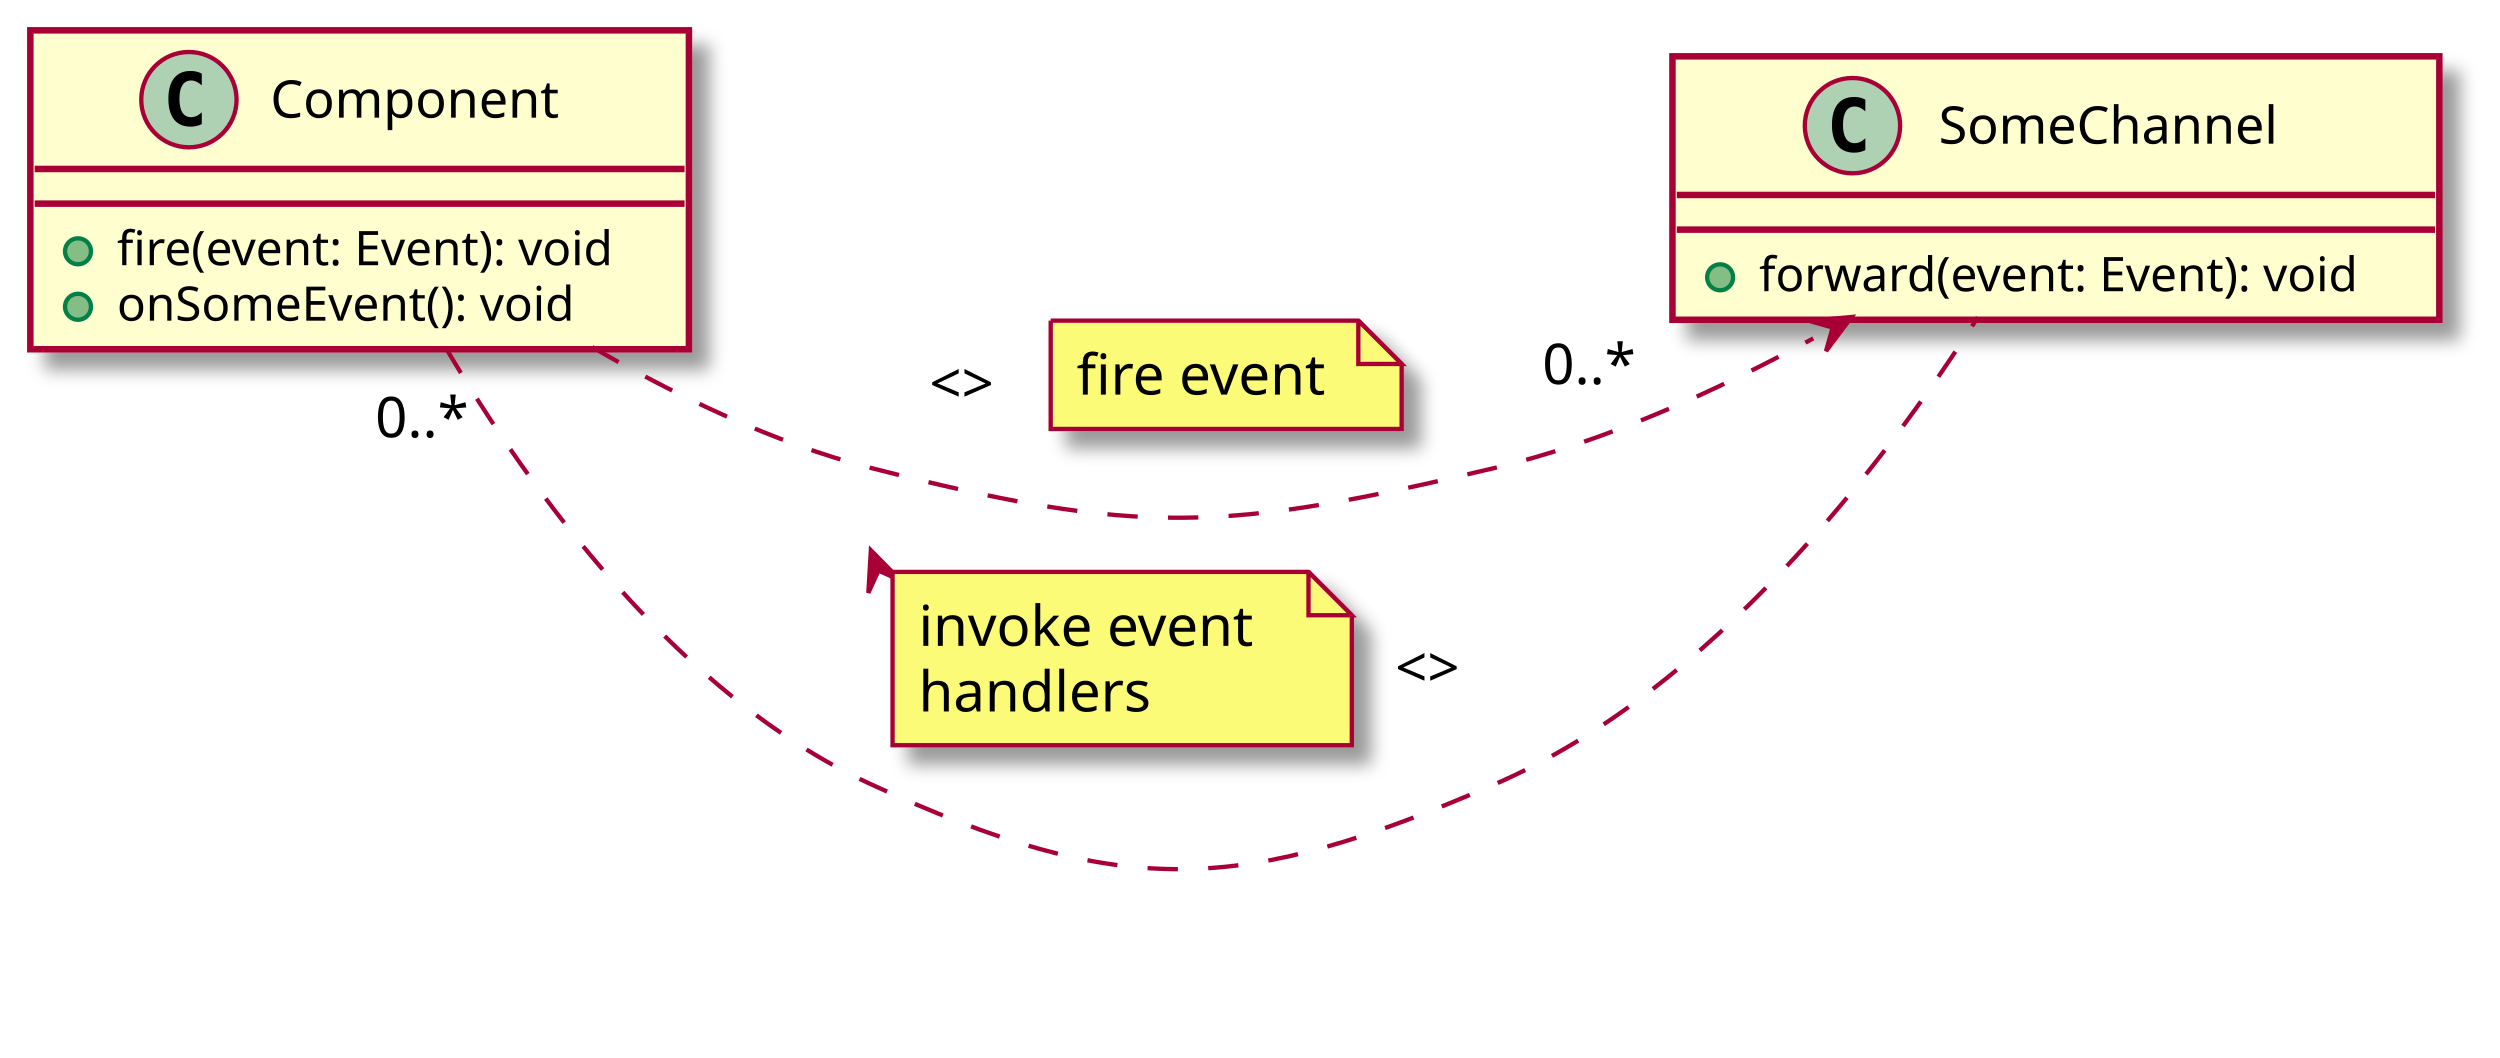
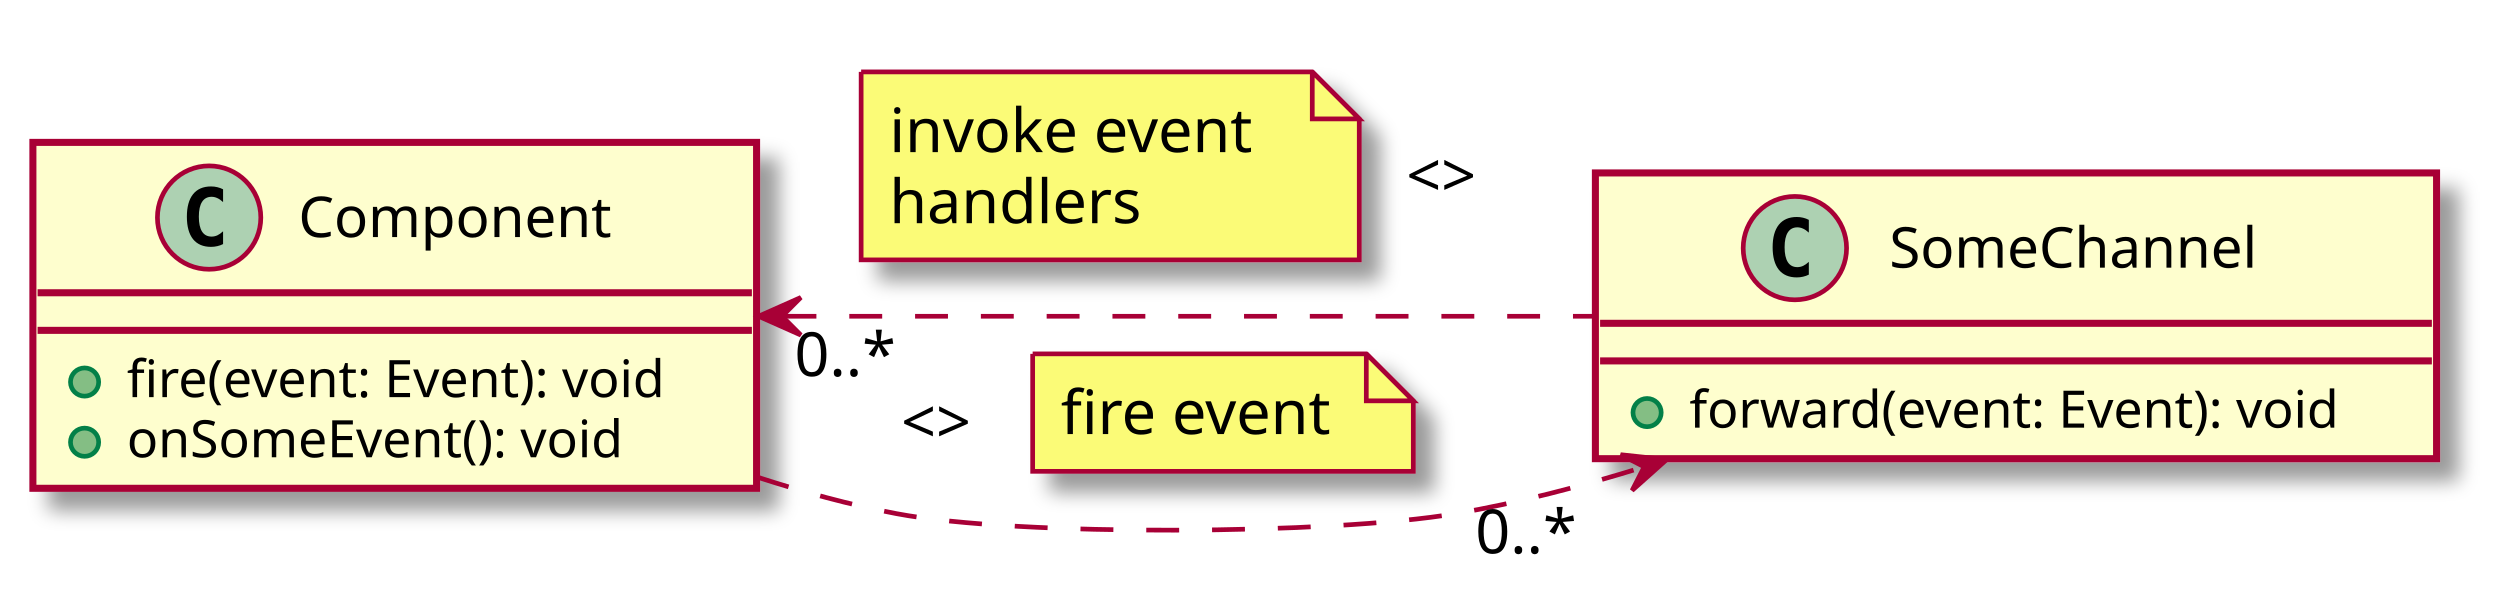
- <svg xmlns="http://www.w3.org/2000/svg" contentScriptType="application/ecmascript" contentStyleType="text/css" height="244px" preserveAspectRatio="none" style="width:577px;height:244px;background:#FFFFFF;" version="1.1" viewBox="0 0 577 244" width="577px" zoomAndPan="magnify">
+ <svg xmlns="http://www.w3.org/2000/svg" contentScriptType="application/ecmascript" contentStyleType="text/css" height="126px" preserveAspectRatio="none" style="width:532px;height:126px;background:#FFFFFF;" version="1.1" viewBox="0 0 532 126" width="532px" zoomAndPan="magnify">
  <defs>
    <filter height="300%" id="f17dwaq4k71bhw" width="300%" x="-1" y="-1">
      <feGaussianBlur result="blurOut" stdDeviation="2.0" />
      <feColorMatrix in="blurOut" result="blurOut2" type="matrix" values="0 0 0 0 0 0 0 0 0 0 0 0 0 0 0 0 0 0 .4 0" />
      <feOffset dx="4.0" dy="4.0" in="blurOut2" result="blurOut3" />
      <feBlend in="SourceGraphic" in2="blurOut3" mode="normal" />
    </filter>
  </defs>
  <g>
-     <rect codeLine="1" fill="#FEFECE" filter="url(#f17dwaq4k71bhw)" height="73.609" id="Component" style="stroke:#A80036;stroke-width:1.5;" width="152" x="7" y="7" />
-     <ellipse cx="43.6" cy="23" fill="#ADD1B2" rx="11" ry="11" style="stroke:#A80036;stroke-width:1.0;" />
-     <path d="M46.569,28.641 Q45.991,28.938 45.35,29.078 Q44.709,29.234 44.006,29.234 Q41.506,29.234 40.178,27.594 Q38.866,25.938 38.866,22.812 Q38.866,19.688 40.178,18.031 Q41.506,16.375 44.006,16.375 Q44.709,16.375 45.35,16.531 Q46.006,16.688 46.569,16.984 L46.569,19.703 Q45.944,19.125 45.35,18.859 Q44.756,18.578 44.131,18.578 Q42.788,18.578 42.1,19.656 Q41.413,20.719 41.413,22.812 Q41.413,24.906 42.1,25.984 Q42.788,27.047 44.131,27.047 Q44.756,27.047 45.35,26.781 Q45.944,26.5 46.569,25.922 L46.569,28.641 Z " fill="#000000" />
-     <text fill="#000000" font-family="sans-serif" font-size="12" lengthAdjust="spacing" textLength="72" x="62.4" y="27.154">Component</text>
-     <line style="stroke:#A80036;stroke-width:1.5;" x1="8" x2="158" y1="39" y2="39" />
-     <line style="stroke:#A80036;stroke-width:1.5;" x1="8" x2="158" y1="47" y2="47" />
-     <ellipse cx="18" cy="58" fill="#84BE84" rx="3" ry="3" style="stroke:#038048;stroke-width:1.0;" />
-     <text fill="#000000" font-family="sans-serif" font-size="11" lengthAdjust="spacing" textLength="126" x="27" y="61.21">fire(event: Event): void</text>
-     <ellipse cx="18" cy="70.805" fill="#84BE84" rx="3" ry="3" style="stroke:#038048;stroke-width:1.0;" />
-     <text fill="#000000" font-family="sans-serif" font-size="11" lengthAdjust="spacing" textLength="116" x="27" y="74.015">onSomeEvent(): void</text>
-     <rect codeLine="6" fill="#FEFECE" filter="url(#f17dwaq4k71bhw)" height="60.805" id="SomeChannel" style="stroke:#A80036;stroke-width:1.5;" width="177" x="386" y="13" />
-     <ellipse cx="427.55" cy="29" fill="#ADD1B2" rx="11" ry="11" style="stroke:#A80036;stroke-width:1.0;" />
-     <path d="M430.519,34.641 Q429.941,34.938 429.3,35.078 Q428.659,35.234 427.956,35.234 Q425.456,35.234 424.128,33.594 Q422.816,31.938 422.816,28.812 Q422.816,25.688 424.128,24.031 Q425.456,22.375 427.956,22.375 Q428.659,22.375 429.3,22.531 Q429.956,22.688 430.519,22.984 L430.519,25.703 Q429.894,25.125 429.3,24.859 Q428.706,24.578 428.081,24.578 Q426.738,24.578 426.05,25.656 Q425.363,26.719 425.363,28.812 Q425.363,30.906 426.05,31.984 Q426.738,33.047 428.081,33.047 Q428.706,33.047 429.3,32.781 Q429.894,32.5 430.519,31.922 L430.519,34.641 Z " fill="#000000" />
-     <text fill="#000000" font-family="sans-serif" font-size="12" lengthAdjust="spacing" textLength="86" x="447.45" y="33.154">SomeChannel</text>
-     <line style="stroke:#A80036;stroke-width:1.5;" x1="387" x2="562" y1="45" y2="45" />
-     <line style="stroke:#A80036;stroke-width:1.5;" x1="387" x2="562" y1="53" y2="53" />
-     <ellipse cx="397" cy="64" fill="#84BE84" rx="3" ry="3" style="stroke:#038048;stroke-width:1.0;" />
-     <text fill="#000000" font-family="sans-serif" font-size="11" lengthAdjust="spacing" textLength="151" x="406" y="67.21">forward(event: Event): void</text>
-     <path codeLine="12" d="M136.69,80.11 C156.04,91.35 178.68,102.29 201,108 C263.01,123.85 282.73,122.8 345,108 C370.41,101.96 396.5,90.07 418.5,78.1 " fill="none" id="Component-to-SomeChannel-1" style="stroke:#A80036;stroke-width:1.0;stroke-dasharray:7.0,7.0;" />
-     <polygon fill="#A80036" points="427.35,73.16,417.541,74.048,422.983,75.594,421.436,81.036,427.35,73.16" style="stroke:#A80036;stroke-width:1.0;" />
-     <text fill="#000000" font-family="sans-serif" font-size="13" lengthAdjust="spacing" textLength="22" x="214.5" y="93.067">&lt;&gt;</text>
-     <path d="M242.5,74 L242.5,99 L323.5,99 L323.5,84 L313.5,74 L242.5,74 " fill="#FBFB77" filter="url(#f17dwaq4k71bhw)" style="stroke:#A80036;stroke-width:1.0;" />
-     <path d="M313.5,74 L313.5,84 L323.5,84 L313.5,74 " fill="#FBFB77" style="stroke:#A80036;stroke-width:1.0;" />
-     <text fill="#000000" font-family="sans-serif" font-size="13" lengthAdjust="spacing" textLength="60" x="248.5" y="91.067">fire event</text>
-     <text fill="#000000" font-family="sans-serif" font-size="13" lengthAdjust="spacing" textLength="23" x="355.964" y="88.644">0..*</text>
-     <path codeLine="15" d="M102.77,80.07 C122.29,113.27 156.26,160.37 201,181 C259.12,207.79 286.29,206.48 345,181 C395.39,159.12 435.07,106.79 456.48,73.23 " fill="none" id="Component-backto-SomeChannel" style="stroke:#A80036;stroke-width:1.0;stroke-dasharray:7.0,7.0;" />
-     <polygon fill="#A80036" points="201,127,200.415,136.832,202.756,131.682,207.905,134.023,201,127" style="stroke:#A80036;stroke-width:1.0;" />
-     <line style="stroke:#A80036;stroke-width:1.0;" x1="202.756" x2="273" y1="131.682" y2="154" />
-     <path d="M206,132 L206,172 L312,172 L312,142 L302,132 L206,132 " fill="#FBFB77" filter="url(#f17dwaq4k71bhw)" style="stroke:#A80036;stroke-width:1.0;" />
-     <path d="M302,132 L302,142 L312,142 L302,132 " fill="#FBFB77" style="stroke:#A80036;stroke-width:1.0;" />
-     <text fill="#000000" font-family="sans-serif" font-size="13" lengthAdjust="spacing" textLength="81" x="212" y="149.067">invoke event</text>
-     <text fill="#000000" font-family="sans-serif" font-size="13" lengthAdjust="spacing" textLength="55" x="212" y="164.2">handlers</text>
-     <text fill="#000000" font-family="sans-serif" font-size="13" lengthAdjust="spacing" textLength="22" x="322" y="158.633">&lt;&gt;</text>
-     <text fill="#000000" font-family="sans-serif" font-size="13" lengthAdjust="spacing" textLength="23" x="86.593" y="100.923">0..*</text>
+     <rect codeLine="1" fill="#FEFECE" filter="url(#f17dwaq4k71bhw)" height="73.609" id="Component" style="stroke:#A80036;stroke-width:1.5;" width="154" x="7" y="30.3" />
+     <ellipse cx="44.5" cy="46.3" fill="#ADD1B2" rx="11" ry="11" style="stroke:#A80036;stroke-width:1.0;" />
+     <path d="M47.469,51.941 Q46.891,52.237 46.25,52.378 Q45.609,52.534 44.906,52.534 Q42.406,52.534 41.078,50.894 Q39.766,49.237 39.766,46.112 Q39.766,42.987 41.078,41.331 Q42.406,39.675 44.906,39.675 Q45.609,39.675 46.25,39.831 Q46.906,39.987 47.469,40.284 L47.469,43.003 Q46.844,42.425 46.25,42.159 Q45.656,41.878 45.031,41.878 Q43.688,41.878 43,42.956 Q42.312,44.019 42.312,46.112 Q42.312,48.206 43,49.284 Q43.688,50.347 45.031,50.347 Q45.656,50.347 46.25,50.081 Q46.844,49.8 47.469,49.222 L47.469,51.941 Z " fill="#000000" />
+     <text fill="#000000" font-family="sans-serif" font-size="12" lengthAdjust="spacing" textLength="72" x="63.5" y="50.454">Component</text>
+     <line style="stroke:#A80036;stroke-width:1.5;" x1="8" x2="160" y1="62.3" y2="62.3" />
+     <line style="stroke:#A80036;stroke-width:1.5;" x1="8" x2="160" y1="70.3" y2="70.3" />
+     <ellipse cx="18" cy="81.3" fill="#84BE84" rx="3" ry="3" style="stroke:#038048;stroke-width:1.0;" />
+     <text fill="#000000" font-family="sans-serif" font-size="11" lengthAdjust="spacing" textLength="128" x="27" y="84.51">fire(event: Event): void</text>
+     <ellipse cx="18" cy="94.105" fill="#84BE84" rx="3" ry="3" style="stroke:#038048;stroke-width:1.0;" />
+     <text fill="#000000" font-family="sans-serif" font-size="11" lengthAdjust="spacing" textLength="117" x="27" y="97.315">onSomeEvent(): void</text>
+     <rect codeLine="6" fill="#FEFECE" filter="url(#f17dwaq4k71bhw)" height="60.805" id="SomeChannel" style="stroke:#A80036;stroke-width:1.5;" width="179" x="339.5" y="36.8" />
+     <ellipse cx="381.95" cy="52.8" fill="#ADD1B2" rx="11" ry="11" style="stroke:#A80036;stroke-width:1.0;" />
+     <path d="M384.919,58.441 Q384.341,58.737 383.7,58.878 Q383.059,59.034 382.356,59.034 Q379.856,59.034 378.528,57.394 Q377.216,55.737 377.216,52.612 Q377.216,49.487 378.528,47.831 Q379.856,46.175 382.356,46.175 Q383.059,46.175 383.7,46.331 Q384.356,46.487 384.919,46.784 L384.919,49.503 Q384.294,48.925 383.7,48.659 Q383.106,48.378 382.481,48.378 Q381.137,48.378 380.45,49.456 Q379.762,50.519 379.762,52.612 Q379.762,54.706 380.45,55.784 Q381.137,56.847 382.481,56.847 Q383.106,56.847 383.7,56.581 Q384.294,56.3 384.919,55.722 L384.919,58.441 Z " fill="#000000" />
+     <text fill="#000000" font-family="sans-serif" font-size="12" lengthAdjust="spacing" textLength="86" x="402.05" y="56.954">SomeChannel</text>
+     <line style="stroke:#A80036;stroke-width:1.5;" x1="340.5" x2="517.5" y1="68.8" y2="68.8" />
+     <line style="stroke:#A80036;stroke-width:1.5;" x1="340.5" x2="517.5" y1="76.8" y2="76.8" />
+     <ellipse cx="350.5" cy="87.8" fill="#84BE84" rx="3" ry="3" style="stroke:#038048;stroke-width:1.0;" />
+     <text fill="#000000" font-family="sans-serif" font-size="11" lengthAdjust="spacing" textLength="153" x="359.5" y="91.01">forward(event: Event): void</text>
+     <path codeLine="12" d="M161.12,101.52 C170.93,104.71 180.97,107.45 190.75,109.3 C216.73,114.23 283.68,113.76 309.75,109.3 C322.95,107.05 336.63,103.48 349.81,99.36 " fill="none" id="Component-to-SomeChannel-1" style="stroke:#A80036;stroke-width:1.0;stroke-dasharray:7.0,7.0;" />
+     <polygon fill="#A80036" points="354.65,97.81,344.858,96.755,349.89,99.34,347.305,104.371,354.65,97.81" style="stroke:#A80036;stroke-width:1.0;" />
+     <text fill="#000000" font-family="sans-serif" font-size="13" lengthAdjust="spacing" textLength="22" x="191.75" y="94.367">&lt;&gt;</text>
+     <path d="M219.75,75.3 L219.75,100.3 L300.75,100.3 L300.75,85.3 L290.75,75.3 L219.75,75.3 " fill="#FBFB77" filter="url(#f17dwaq4k71bhw)" style="stroke:#A80036;stroke-width:1.0;" />
+     <path d="M290.75,75.3 L290.75,85.3 L300.75,85.3 L290.75,75.3 " fill="#FBFB77" style="stroke:#A80036;stroke-width:1.0;" />
+     <text fill="#000000" font-family="sans-serif" font-size="13" lengthAdjust="spacing" textLength="60" x="225.75" y="92.367">fire event</text>
+     <text fill="#000000" font-family="sans-serif" font-size="13" lengthAdjust="spacing" textLength="23" x="313.943" y="117.75">0..*</text>
+     <path codeLine="15" d="M166.73,67.3 C218.8,67.3 286,67.3 339.33,67.3 " fill="none" id="Component-backto-SomeChannel" style="stroke:#A80036;stroke-width:1.0;stroke-dasharray:7.0,7.0;" />
+     <polygon fill="#A80036" points="161.42,67.3,170.42,71.3,166.42,67.3,170.42,63.3,161.42,67.3" style="stroke:#A80036;stroke-width:1.0;" />
+     <path d="M183.25,15.3 L183.25,55.3 L289.25,55.3 L289.25,25.3 L279.25,15.3 L183.25,15.3 " fill="#FBFB77" filter="url(#f17dwaq4k71bhw)" style="stroke:#A80036;stroke-width:1.0;" />
+     <path d="M279.25,15.3 L279.25,25.3 L289.25,25.3 L279.25,15.3 " fill="#FBFB77" style="stroke:#A80036;stroke-width:1.0;" />
+     <text fill="#000000" font-family="sans-serif" font-size="13" lengthAdjust="spacing" textLength="81" x="189.25" y="32.367">invoke event</text>
+     <text fill="#000000" font-family="sans-serif" font-size="13" lengthAdjust="spacing" textLength="55" x="189.25" y="47.5">handlers</text>
+     <text fill="#000000" font-family="sans-serif" font-size="13" lengthAdjust="spacing" textLength="22" x="299.25" y="41.933">&lt;&gt;</text>
+     <text fill="#000000" font-family="sans-serif" font-size="13" lengthAdjust="spacing" textLength="23" x="169.062" y="80.034">0..*</text>
  </g>
</svg>
